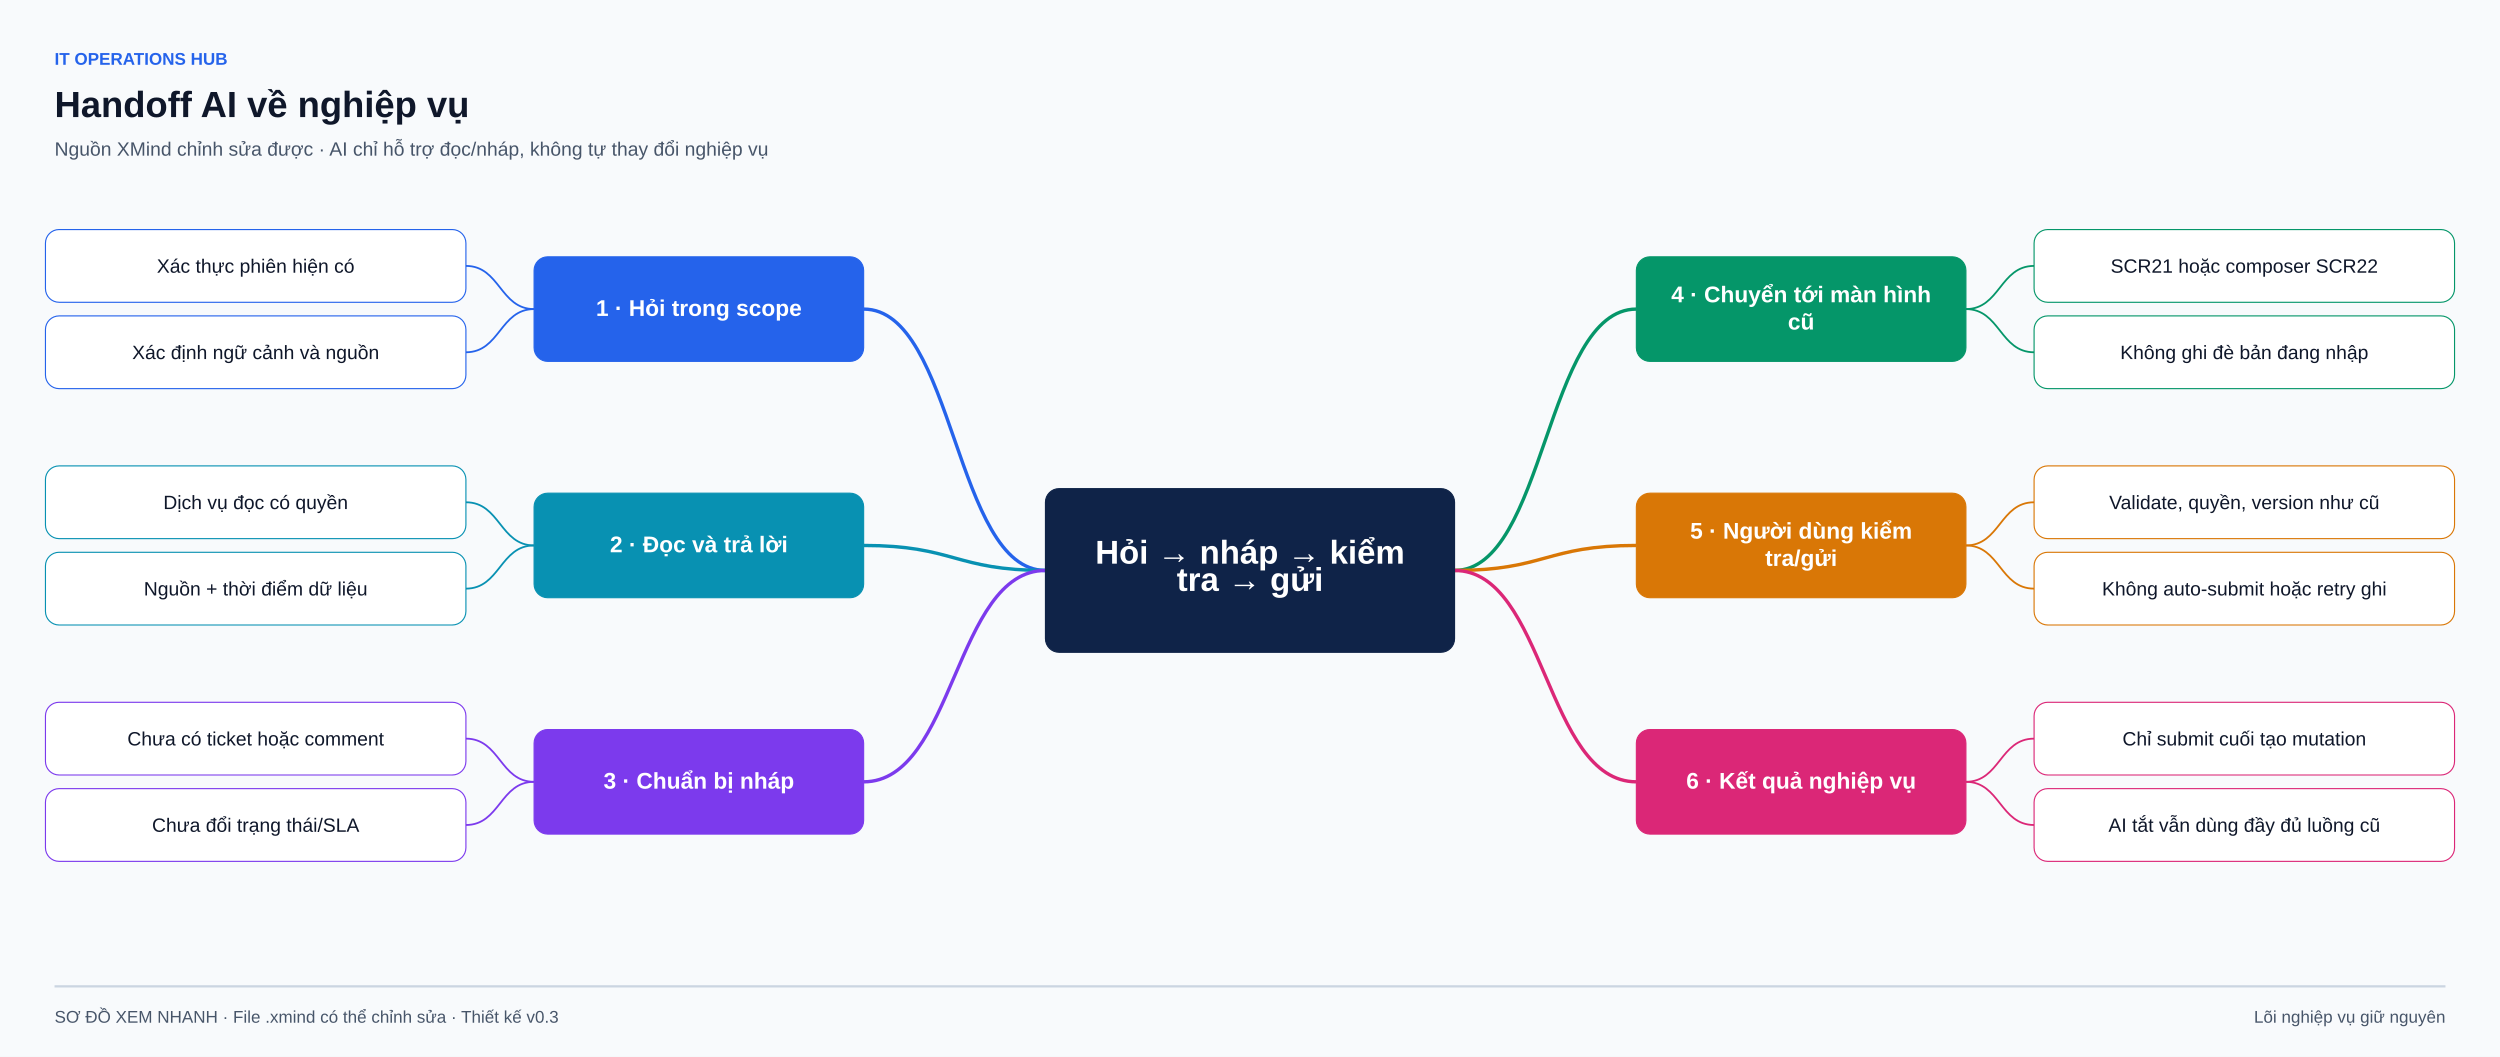
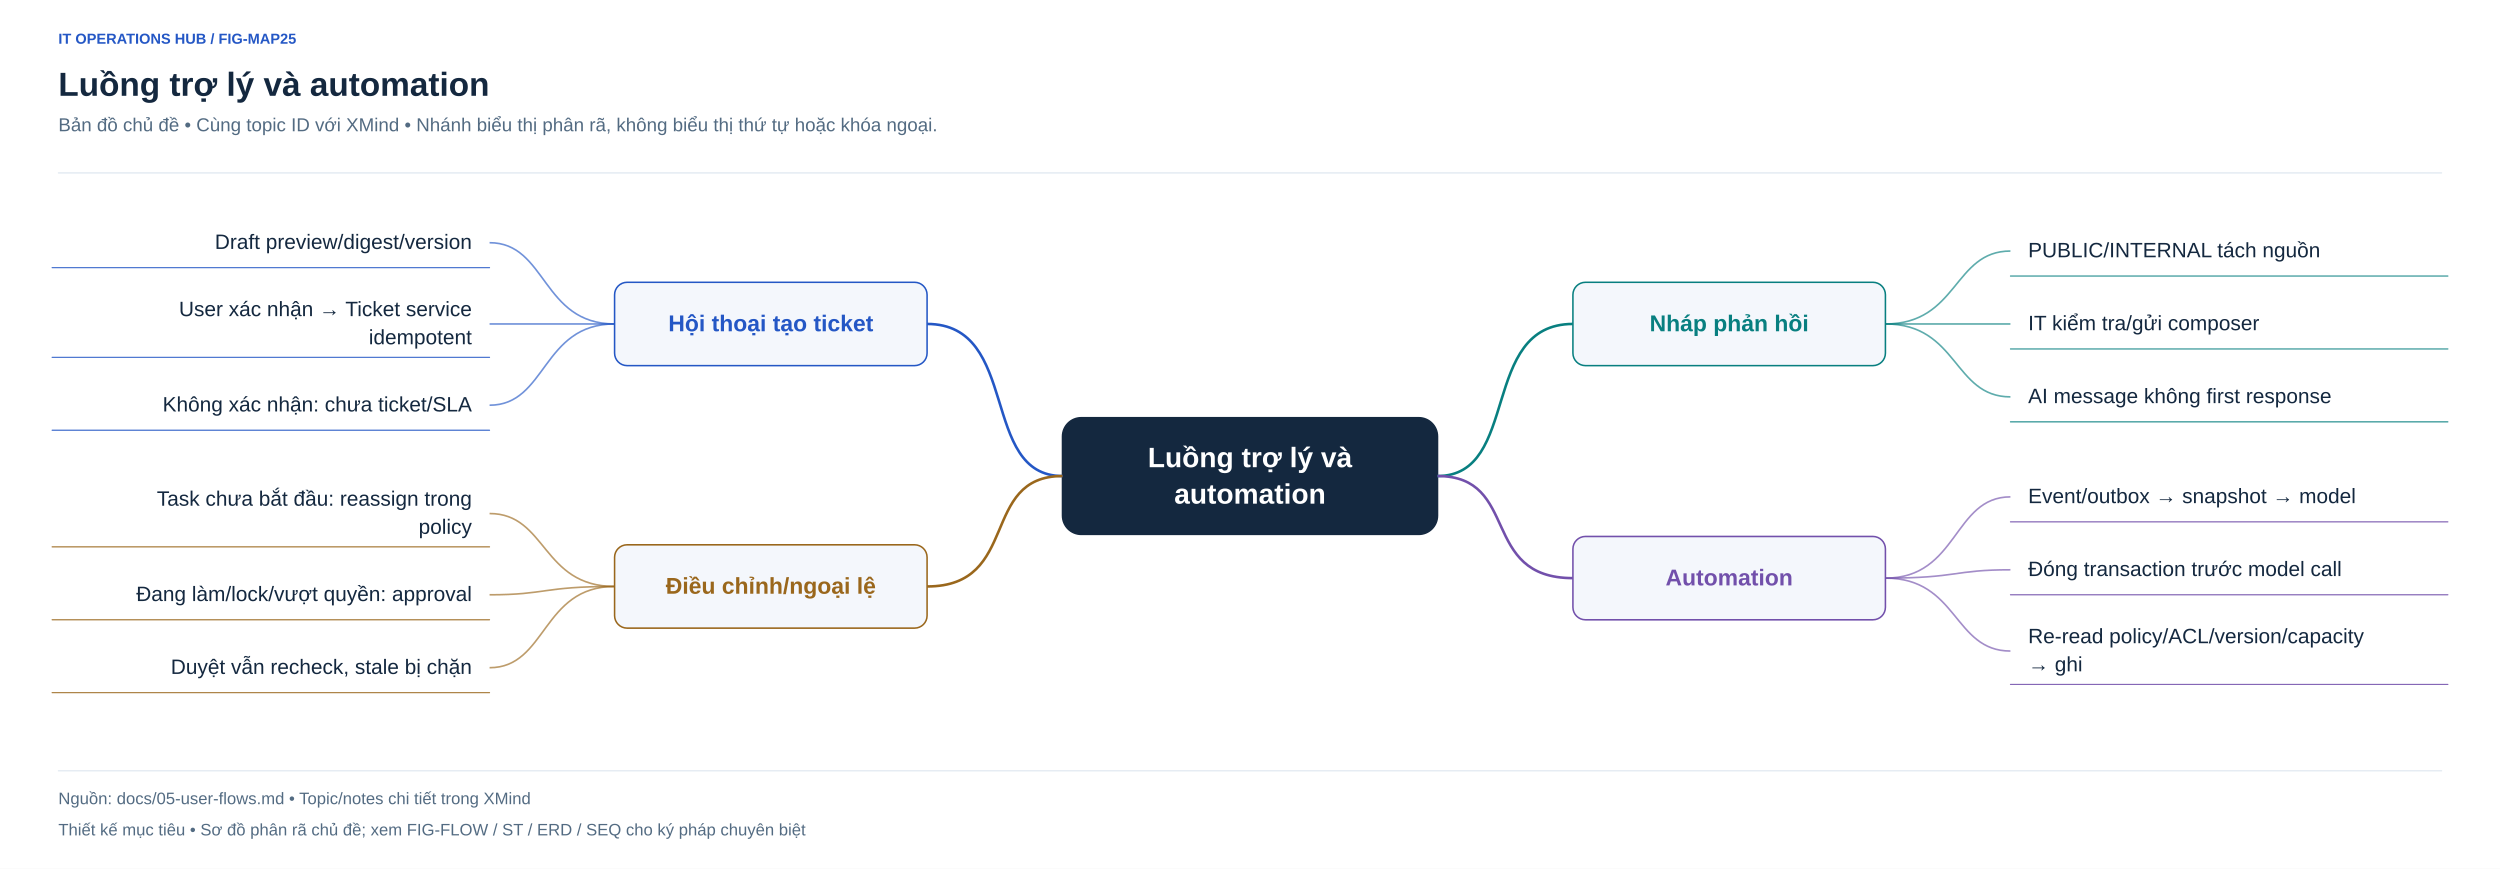
- <svg xmlns="http://www.w3.org/2000/svg" width="2200" height="930" viewBox="0 0 2200 930" role="img" aria-labelledby="title desc">
-   <style>text{font-family:Segoe UI,Arial,sans-serif}</style>
-   <rect x="0" y="0" width="2200" height="930" rx="0" fill="#F8FAFC" />
-   <text x="48" y="57" font-size="15" font-weight="700" fill="#2563EB" text-anchor="start">IT OPERATIONS HUB</text>
-   <text x="48" y="103" font-size="32" font-weight="700" fill="#0F172A" text-anchor="start">Handoff AI về nghiệp vụ</text>
-   <text x="48" y="137" font-size="17" font-weight="400" fill="#475569" text-anchor="start">Nguồn XMind chỉnh sửa được · AI chỉ hỗ trợ đọc/nháp, không tự thay đổi nghiệp vụ</text>
-   <path d="M 920 502.0 C 840.0 502.0 840.0 272.0 760 272.0" fill="none" stroke="#2563EB" stroke-width="3" />
-   <path d="M 470 272.0 C 440.0 272.0 440.0 234.0 410 234.0" fill="none" stroke="#2563EB" stroke-width="1.6" />
-   <rect x="40" y="202.0" width="370" height="64" rx="12" fill="white" stroke="#2563EB" />
-   <text x="225.0" y="240.0" font-size="17" font-weight="400" fill="#0F172A" text-anchor="middle">Xác thực phiên hiện có</text>
-   <path d="M 470 272.0 C 440.0 272.0 440.0 310.0 410 310.0" fill="none" stroke="#2563EB" stroke-width="1.6" />
-   <rect x="40" y="278.0" width="370" height="64" rx="12" fill="white" stroke="#2563EB" />
-   <text x="225.0" y="316.0" font-size="17" font-weight="400" fill="#0F172A" text-anchor="middle">Xác định ngữ cảnh và nguồn</text>
-   <rect x="470" y="226.0" width="290" height="92" rx="12" fill="#2563EB" stroke="#2563EB" />
-   <text x="615.0" y="278.0" font-size="20" font-weight="600" fill="white" text-anchor="middle">1 · Hỏi trong scope</text>
-   <path d="M 920 502.0 C 840.0 502.0 840.0 480.0 760 480.0" fill="none" stroke="#0891B2" stroke-width="3" />
-   <path d="M 470 480.0 C 440.0 480.0 440.0 442.0 410 442.0" fill="none" stroke="#0891B2" stroke-width="1.6" />
-   <rect x="40" y="410.0" width="370" height="64" rx="12" fill="white" stroke="#0891B2" />
-   <text x="225.0" y="448.0" font-size="17" font-weight="400" fill="#0F172A" text-anchor="middle">Dịch vụ đọc có quyền</text>
-   <path d="M 470 480.0 C 440.0 480.0 440.0 518.0 410 518.0" fill="none" stroke="#0891B2" stroke-width="1.6" />
-   <rect x="40" y="486.0" width="370" height="64" rx="12" fill="white" stroke="#0891B2" />
-   <text x="225.0" y="524.0" font-size="17" font-weight="400" fill="#0F172A" text-anchor="middle">Nguồn + thời điểm dữ liệu</text>
-   <rect x="470" y="434.0" width="290" height="92" rx="12" fill="#0891B2" stroke="#0891B2" />
-   <text x="615.0" y="486.0" font-size="20" font-weight="600" fill="white" text-anchor="middle">2 · Đọc và trả lời</text>
-   <path d="M 920 502.0 C 840.0 502.0 840.0 688.0 760 688.0" fill="none" stroke="#7C3AED" stroke-width="3" />
-   <path d="M 470 688.0 C 440.0 688.0 440.0 650.0 410 650.0" fill="none" stroke="#7C3AED" stroke-width="1.6" />
-   <rect x="40" y="618.0" width="370" height="64" rx="12" fill="white" stroke="#7C3AED" />
-   <text x="225.0" y="656.0" font-size="17" font-weight="400" fill="#0F172A" text-anchor="middle">Chưa có ticket hoặc comment</text>
-   <path d="M 470 688.0 C 440.0 688.0 440.0 726.0 410 726.0" fill="none" stroke="#7C3AED" stroke-width="1.6" />
-   <rect x="40" y="694.0" width="370" height="64" rx="12" fill="white" stroke="#7C3AED" />
-   <text x="225.0" y="732.0" font-size="17" font-weight="400" fill="#0F172A" text-anchor="middle">Chưa đổi trạng thái/SLA</text>
-   <rect x="470" y="642.0" width="290" height="92" rx="12" fill="#7C3AED" stroke="#7C3AED" />
-   <text x="615.0" y="694.0" font-size="20" font-weight="600" fill="white" text-anchor="middle">3 · Chuẩn bị nháp</text>
-   <path d="M 1280 502.0 C 1360.0 502.0 1360.0 272.0 1440 272.0" fill="none" stroke="#059669" stroke-width="3" />
-   <path d="M 1730 272.0 C 1760.0 272.0 1760.0 234.0 1790 234.0" fill="none" stroke="#059669" stroke-width="1.6" />
-   <rect x="1790" y="202.0" width="370" height="64" rx="12" fill="white" stroke="#059669" />
-   <text x="1975.0" y="240.0" font-size="17" font-weight="400" fill="#0F172A" text-anchor="middle">SCR21 hoặc composer SCR22</text>
-   <path d="M 1730 272.0 C 1760.0 272.0 1760.0 310.0 1790 310.0" fill="none" stroke="#059669" stroke-width="1.6" />
-   <rect x="1790" y="278.0" width="370" height="64" rx="12" fill="white" stroke="#059669" />
-   <text x="1975.0" y="316.0" font-size="17" font-weight="400" fill="#0F172A" text-anchor="middle">Không ghi đè bản đang nhập</text>
-   <rect x="1440" y="226.0" width="290" height="92" rx="12" fill="#059669" stroke="#059669" />
-   <text x="1585.0" y="266.0" font-size="20" font-weight="600" fill="white" text-anchor="middle">4 · Chuyển tới màn hình</text>
-   <text x="1585.0" y="290.0" font-size="20" font-weight="600" fill="white" text-anchor="middle">cũ</text>
-   <path d="M 1280 502.0 C 1360.0 502.0 1360.0 480.0 1440 480.0" fill="none" stroke="#D97706" stroke-width="3" />
-   <path d="M 1730 480.0 C 1760.0 480.0 1760.0 442.0 1790 442.0" fill="none" stroke="#D97706" stroke-width="1.6" />
-   <rect x="1790" y="410.0" width="370" height="64" rx="12" fill="white" stroke="#D97706" />
-   <text x="1975.0" y="448.0" font-size="17" font-weight="400" fill="#0F172A" text-anchor="middle">Validate, quyền, version như cũ</text>
-   <path d="M 1730 480.0 C 1760.0 480.0 1760.0 518.0 1790 518.0" fill="none" stroke="#D97706" stroke-width="1.6" />
-   <rect x="1790" y="486.0" width="370" height="64" rx="12" fill="white" stroke="#D97706" />
-   <text x="1975.0" y="524.0" font-size="17" font-weight="400" fill="#0F172A" text-anchor="middle">Không auto-submit hoặc retry ghi</text>
-   <rect x="1440" y="434.0" width="290" height="92" rx="12" fill="#D97706" stroke="#D97706" />
-   <text x="1585.0" y="474.0" font-size="20" font-weight="600" fill="white" text-anchor="middle">5 · Người dùng kiểm</text>
-   <text x="1585.0" y="498.0" font-size="20" font-weight="600" fill="white" text-anchor="middle">tra/gửi</text>
-   <path d="M 1280 502.0 C 1360.0 502.0 1360.0 688.0 1440 688.0" fill="none" stroke="#DB2777" stroke-width="3" />
-   <path d="M 1730 688.0 C 1760.0 688.0 1760.0 650.0 1790 650.0" fill="none" stroke="#DB2777" stroke-width="1.6" />
-   <rect x="1790" y="618.0" width="370" height="64" rx="12" fill="white" stroke="#DB2777" />
-   <text x="1975.0" y="656.0" font-size="17" font-weight="400" fill="#0F172A" text-anchor="middle">Chỉ submit cuối tạo mutation</text>
-   <path d="M 1730 688.0 C 1760.0 688.0 1760.0 726.0 1790 726.0" fill="none" stroke="#DB2777" stroke-width="1.6" />
-   <rect x="1790" y="694.0" width="370" height="64" rx="12" fill="white" stroke="#DB2777" />
-   <text x="1975.0" y="732.0" font-size="17" font-weight="400" fill="#0F172A" text-anchor="middle">AI tắt vẫn dùng đầy đủ luồng cũ</text>
-   <rect x="1440" y="642.0" width="290" height="92" rx="12" fill="#DB2777" stroke="#DB2777" />
-   <text x="1585.0" y="694.0" font-size="20" font-weight="600" fill="white" text-anchor="middle">6 · Kết quả nghiệp vụ</text>
-   <rect x="920" y="430.0" width="360" height="144" rx="12" fill="#0F2348" stroke="#0F2348" />
-   <text x="1100.0" y="496.0" font-size="29" font-weight="700" fill="white" text-anchor="middle">Hỏi → nháp → kiểm</text>
-   <text x="1100.0" y="520.0" font-size="29" font-weight="700" fill="white" text-anchor="middle">tra → gửi</text>
-   <line x1="48" y1="868" x2="2152" y2="868" stroke="#CBD5E1" stroke-width="2" />
-   <text x="48" y="900" font-size="15" font-weight="400" fill="#475569" text-anchor="start">SƠ ĐỒ XEM NHANH · File .xmind có thể chỉnh sửa · Thiết kế v0.3</text>
-   <text x="2152" y="900" font-size="15" font-weight="400" fill="#475569" text-anchor="end">Lõi nghiệp vụ giữ nguyên</text>
+ <svg xmlns="http://www.w3.org/2000/svg" width="2400" height="834" viewBox="0 0 2400 834" role="img" aria-labelledby="title desc" data-figure-id="FIG-MAP25" data-source-sheet="45332d9afd2d4eb2ac3d518f68">
+   <g font-family="Segoe UI,Arial,sans-serif">
+     <defs>
+       <marker id="arr" markerWidth="9" markerHeight="9" refX="8" refY="4.5" orient="auto-start-reverse" markerUnits="userSpaceOnUse">
+         <path d="M 0 0 L 9 4.5 L 0 9 Z" fill="#637D98" />
+       </marker>
+     </defs>
+     <rect x="0" y="0" width="2400" height="834" rx="0" fill="#FFFFFF" stroke="none" stroke-width="1.5" />
+     <text x="56" y="42" fill="#2457C5" font-size="14" font-weight="700" text-anchor="start" data-max-width="2288">IT OPERATIONS HUB  /  FIG-MAP25</text>
+     <text x="56" y="92" fill="#14283F" font-size="32" font-weight="700" text-anchor="start" data-max-width="2288">Luồng trợ lý và automation</text>
+     <text x="56" y="126" fill="#536B82" font-size="18" font-weight="400" text-anchor="start" data-max-width="2288">Bản đồ chủ đề • Cùng topic ID với XMind • Nhánh biểu thị phân rã, không biểu thị thứ tự hoặc khóa ngoại.</text>
+     <path d="M 56 166 L 2344 166" fill="none" stroke="#D9E3ED" stroke-width="1" stroke-linecap="round" stroke-linejoin="round" />
+     <g data-topic="6ffcf9087375424088990c2f46">
+       <rect x="1020" y="401.0" width="360" height="112" rx="18" fill="#14283F" stroke="#14283F" stroke-width="1.5" />
+       <text x="1200" y="448.5" fill="white" font-size="27" font-weight="700" text-anchor="middle" data-max-width="316">Luồng trợ lý và</text>
+       <text x="1200" y="483.5" fill="white" font-size="27" font-weight="700" text-anchor="middle" data-max-width="316">automation</text>
+     </g>
+     <path d="M 1020 457.0 C 940 457.0, 980 311.0, 890 311.0" fill="none" stroke="#2457C5" stroke-width="2.5" />
+     <g data-topic="cf2d984d83b34baab38a80909b">
+       <rect x="590" y="271.0" width="300" height="80" rx="12" fill="#F4F7FC" stroke="#2457C5" stroke-width="1.5" />
+       <text x="740" y="318.0" fill="#2457C5" font-size="22" font-weight="600" text-anchor="middle" data-max-width="276">Hội thoại tạo ticket</text>
+     </g>
+     <path d="M 590 311.0 C 520 311.0, 525 233.0, 470 233.0" fill="none" stroke="#2457C5" stroke-width="1.6" opacity=".65" />
+     <g data-topic="f1b9f43b453d4341832b7205fe">
+       <text x="453" y="239.0" fill="#14283F" font-size="20" font-weight="400" text-anchor="end" data-max-width="386">Draft preview/digest/version</text>
+       <path d="M 50 257.0 L 470 257.0" fill="none" stroke="#2457C5" stroke-width="1" stroke-linecap="round" stroke-linejoin="round" />
+     </g>
+     <path d="M 590 311.0 C 520 311.0, 525 311.0, 470 311.0" fill="none" stroke="#2457C5" stroke-width="1.6" opacity=".65" />
+     <g data-topic="0c3df981b5d84acf84f0101a28">
+       <text x="453" y="303.5" fill="#14283F" font-size="20" font-weight="400" text-anchor="end" data-max-width="386">User xác nhận → Ticket service</text>
+       <text x="453" y="330.5" fill="#14283F" font-size="20" font-weight="400" text-anchor="end" data-max-width="386">idempotent</text>
+       <path d="M 50 343.0 L 470 343.0" fill="none" stroke="#2457C5" stroke-width="1" stroke-linecap="round" stroke-linejoin="round" />
+     </g>
+     <path d="M 590 311.0 C 520 311.0, 525 389.0, 470 389.0" fill="none" stroke="#2457C5" stroke-width="1.6" opacity=".65" />
+     <g data-topic="c29571e2ab424ee4b672bce85d">
+       <text x="453" y="395.0" fill="#14283F" font-size="20" font-weight="400" text-anchor="end" data-max-width="386">Không xác nhận: chưa ticket/SLA</text>
+       <path d="M 50 413.0 L 470 413.0" fill="none" stroke="#2457C5" stroke-width="1" stroke-linecap="round" stroke-linejoin="round" />
+     </g>
+     <path d="M 1020 457.0 C 940 457.0, 980 563.0, 890 563.0" fill="none" stroke="#9A671C" stroke-width="2.5" />
+     <g data-topic="80e3bcb653064e32b13debcb8c">
+       <rect x="590" y="523.0" width="300" height="80" rx="12" fill="#F4F7FC" stroke="#9A671C" stroke-width="1.5" />
+       <text x="740" y="570.0" fill="#9A671C" font-size="22" font-weight="600" text-anchor="middle" data-max-width="276">Điều chỉnh/ngoại lệ</text>
+     </g>
+     <path d="M 590 563.0 C 520 563.0, 525 493.0, 470 493.0" fill="none" stroke="#9A671C" stroke-width="1.6" opacity=".65" />
+     <g data-topic="dd69f287e2d94524b3233a79a4">
+       <text x="453" y="485.5" fill="#14283F" font-size="20" font-weight="400" text-anchor="end" data-max-width="386">Task chưa bắt đầu: reassign trong</text>
+       <text x="453" y="512.5" fill="#14283F" font-size="20" font-weight="400" text-anchor="end" data-max-width="386">policy</text>
+       <path d="M 50 525.0 L 470 525.0" fill="none" stroke="#9A671C" stroke-width="1" stroke-linecap="round" stroke-linejoin="round" />
+     </g>
+     <path d="M 590 563.0 C 520 563.0, 525 571.0, 470 571.0" fill="none" stroke="#9A671C" stroke-width="1.6" opacity=".65" />
+     <g data-topic="2e1bd930e6bc4973ac662de787">
+       <text x="453" y="577.0" fill="#14283F" font-size="20" font-weight="400" text-anchor="end" data-max-width="386">Đang làm/lock/vượt quyền: approval</text>
+       <path d="M 50 595.0 L 470 595.0" fill="none" stroke="#9A671C" stroke-width="1" stroke-linecap="round" stroke-linejoin="round" />
+     </g>
+     <path d="M 590 563.0 C 520 563.0, 525 641.0, 470 641.0" fill="none" stroke="#9A671C" stroke-width="1.6" opacity=".65" />
+     <g data-topic="f9ea3e67e5e549cfa1e4309188">
+       <text x="453" y="647.0" fill="#14283F" font-size="20" font-weight="400" text-anchor="end" data-max-width="386">Duyệt vẫn recheck, stale bị chặn</text>
+       <path d="M 50 665.0 L 470 665.0" fill="none" stroke="#9A671C" stroke-width="1" stroke-linecap="round" stroke-linejoin="round" />
+     </g>
+     <path d="M 1380 457.0 C 1460 457.0, 1420 311.0, 1510 311.0" fill="none" stroke="#087F80" stroke-width="2.5" />
+     <g data-topic="627630e7dc954d6493622ff586">
+       <rect x="1510" y="271.0" width="300" height="80" rx="12" fill="#F4F7FC" stroke="#087F80" stroke-width="1.5" />
+       <text x="1660" y="318.0" fill="#087F80" font-size="22" font-weight="600" text-anchor="middle" data-max-width="276">Nháp phản hồi</text>
+     </g>
+     <path d="M 1810 311.0 C 1880 311.0, 1875 241.0, 1930 241.0" fill="none" stroke="#087F80" stroke-width="1.6" opacity=".65" />
+     <g data-topic="3acdbe4db51e4b909d6a2eaee0">
+       <text x="1947" y="247.0" fill="#14283F" font-size="20" font-weight="400" text-anchor="start" data-max-width="386">PUBLIC/INTERNAL tách nguồn</text>
+       <path d="M 1930 265.0 L 2350 265.0" fill="none" stroke="#087F80" stroke-width="1" stroke-linecap="round" stroke-linejoin="round" />
+     </g>
+     <path d="M 1810 311.0 C 1880 311.0, 1875 311.0, 1930 311.0" fill="none" stroke="#087F80" stroke-width="1.6" opacity=".65" />
+     <g data-topic="b5e6691421884cf7ac28614c61">
+       <text x="1947" y="317.0" fill="#14283F" font-size="20" font-weight="400" text-anchor="start" data-max-width="386">IT kiểm tra/gửi composer</text>
+       <path d="M 1930 335.0 L 2350 335.0" fill="none" stroke="#087F80" stroke-width="1" stroke-linecap="round" stroke-linejoin="round" />
+     </g>
+     <path d="M 1810 311.0 C 1880 311.0, 1875 381.0, 1930 381.0" fill="none" stroke="#087F80" stroke-width="1.6" opacity=".65" />
+     <g data-topic="77410f173ff24c4bb4e71722aa">
+       <text x="1947" y="387.0" fill="#14283F" font-size="20" font-weight="400" text-anchor="start" data-max-width="386">AI message không first response</text>
+       <path d="M 1930 405.0 L 2350 405.0" fill="none" stroke="#087F80" stroke-width="1" stroke-linecap="round" stroke-linejoin="round" />
+     </g>
+     <path d="M 1380 457.0 C 1460 457.0, 1420 555.0, 1510 555.0" fill="none" stroke="#7250AB" stroke-width="2.5" />
+     <g data-topic="a914240006a64781b6e98b0bc6">
+       <rect x="1510" y="515.0" width="300" height="80" rx="12" fill="#F4F7FC" stroke="#7250AB" stroke-width="1.5" />
+       <text x="1660" y="562.0" fill="#7250AB" font-size="22" font-weight="600" text-anchor="middle" data-max-width="276">Automation</text>
+     </g>
+     <path d="M 1810 555.0 C 1880 555.0, 1875 477.0, 1930 477.0" fill="none" stroke="#7250AB" stroke-width="1.6" opacity=".65" />
+     <g data-topic="ea88e3270c1e44799f4dd83b8a">
+       <text x="1947" y="483.0" fill="#14283F" font-size="20" font-weight="400" text-anchor="start" data-max-width="386">Event/outbox → snapshot → model</text>
+       <path d="M 1930 501.0 L 2350 501.0" fill="none" stroke="#7250AB" stroke-width="1" stroke-linecap="round" stroke-linejoin="round" />
+     </g>
+     <path d="M 1810 555.0 C 1880 555.0, 1875 547.0, 1930 547.0" fill="none" stroke="#7250AB" stroke-width="1.6" opacity=".65" />
+     <g data-topic="1cdbe50feb6b4db6a32adf1f93">
+       <text x="1947" y="553.0" fill="#14283F" font-size="20" font-weight="400" text-anchor="start" data-max-width="386">Đóng transaction trước model call</text>
+       <path d="M 1930 571.0 L 2350 571.0" fill="none" stroke="#7250AB" stroke-width="1" stroke-linecap="round" stroke-linejoin="round" />
+     </g>
+     <path d="M 1810 555.0 C 1880 555.0, 1875 625.0, 1930 625.0" fill="none" stroke="#7250AB" stroke-width="1.6" opacity=".65" />
+     <g data-topic="b611d718c9664eef9199e795aa">
+       <text x="1947" y="617.5" fill="#14283F" font-size="20" font-weight="400" text-anchor="start" data-max-width="386">Re-read policy/ACL/version/capacity</text>
+       <text x="1947" y="644.5" fill="#14283F" font-size="20" font-weight="400" text-anchor="start" data-max-width="386">→ ghi</text>
+       <path d="M 1930 657.0 L 2350 657.0" fill="none" stroke="#7250AB" stroke-width="1" stroke-linecap="round" stroke-linejoin="round" />
+     </g>
+     <path d="M 56 740 L 2344 740" fill="none" stroke="#D9E3ED" stroke-width="1" stroke-linecap="round" stroke-linejoin="round" />
+     <text x="56" y="772" fill="#536B82" font-size="16" font-weight="400" text-anchor="start" data-max-width="2288">Nguồn: docs/05-user-flows.md • Topic/notes chi tiết trong XMind</text>
+     <text x="56" y="802" fill="#536B82" font-size="16" font-weight="400" text-anchor="start" data-max-width="2288">Thiết kế mục tiêu • Sơ đồ phân rã chủ đề; xem FIG-FLOW / ST / ERD / SEQ cho ký pháp chuyên biệt</text>
+   </g>
</svg>
